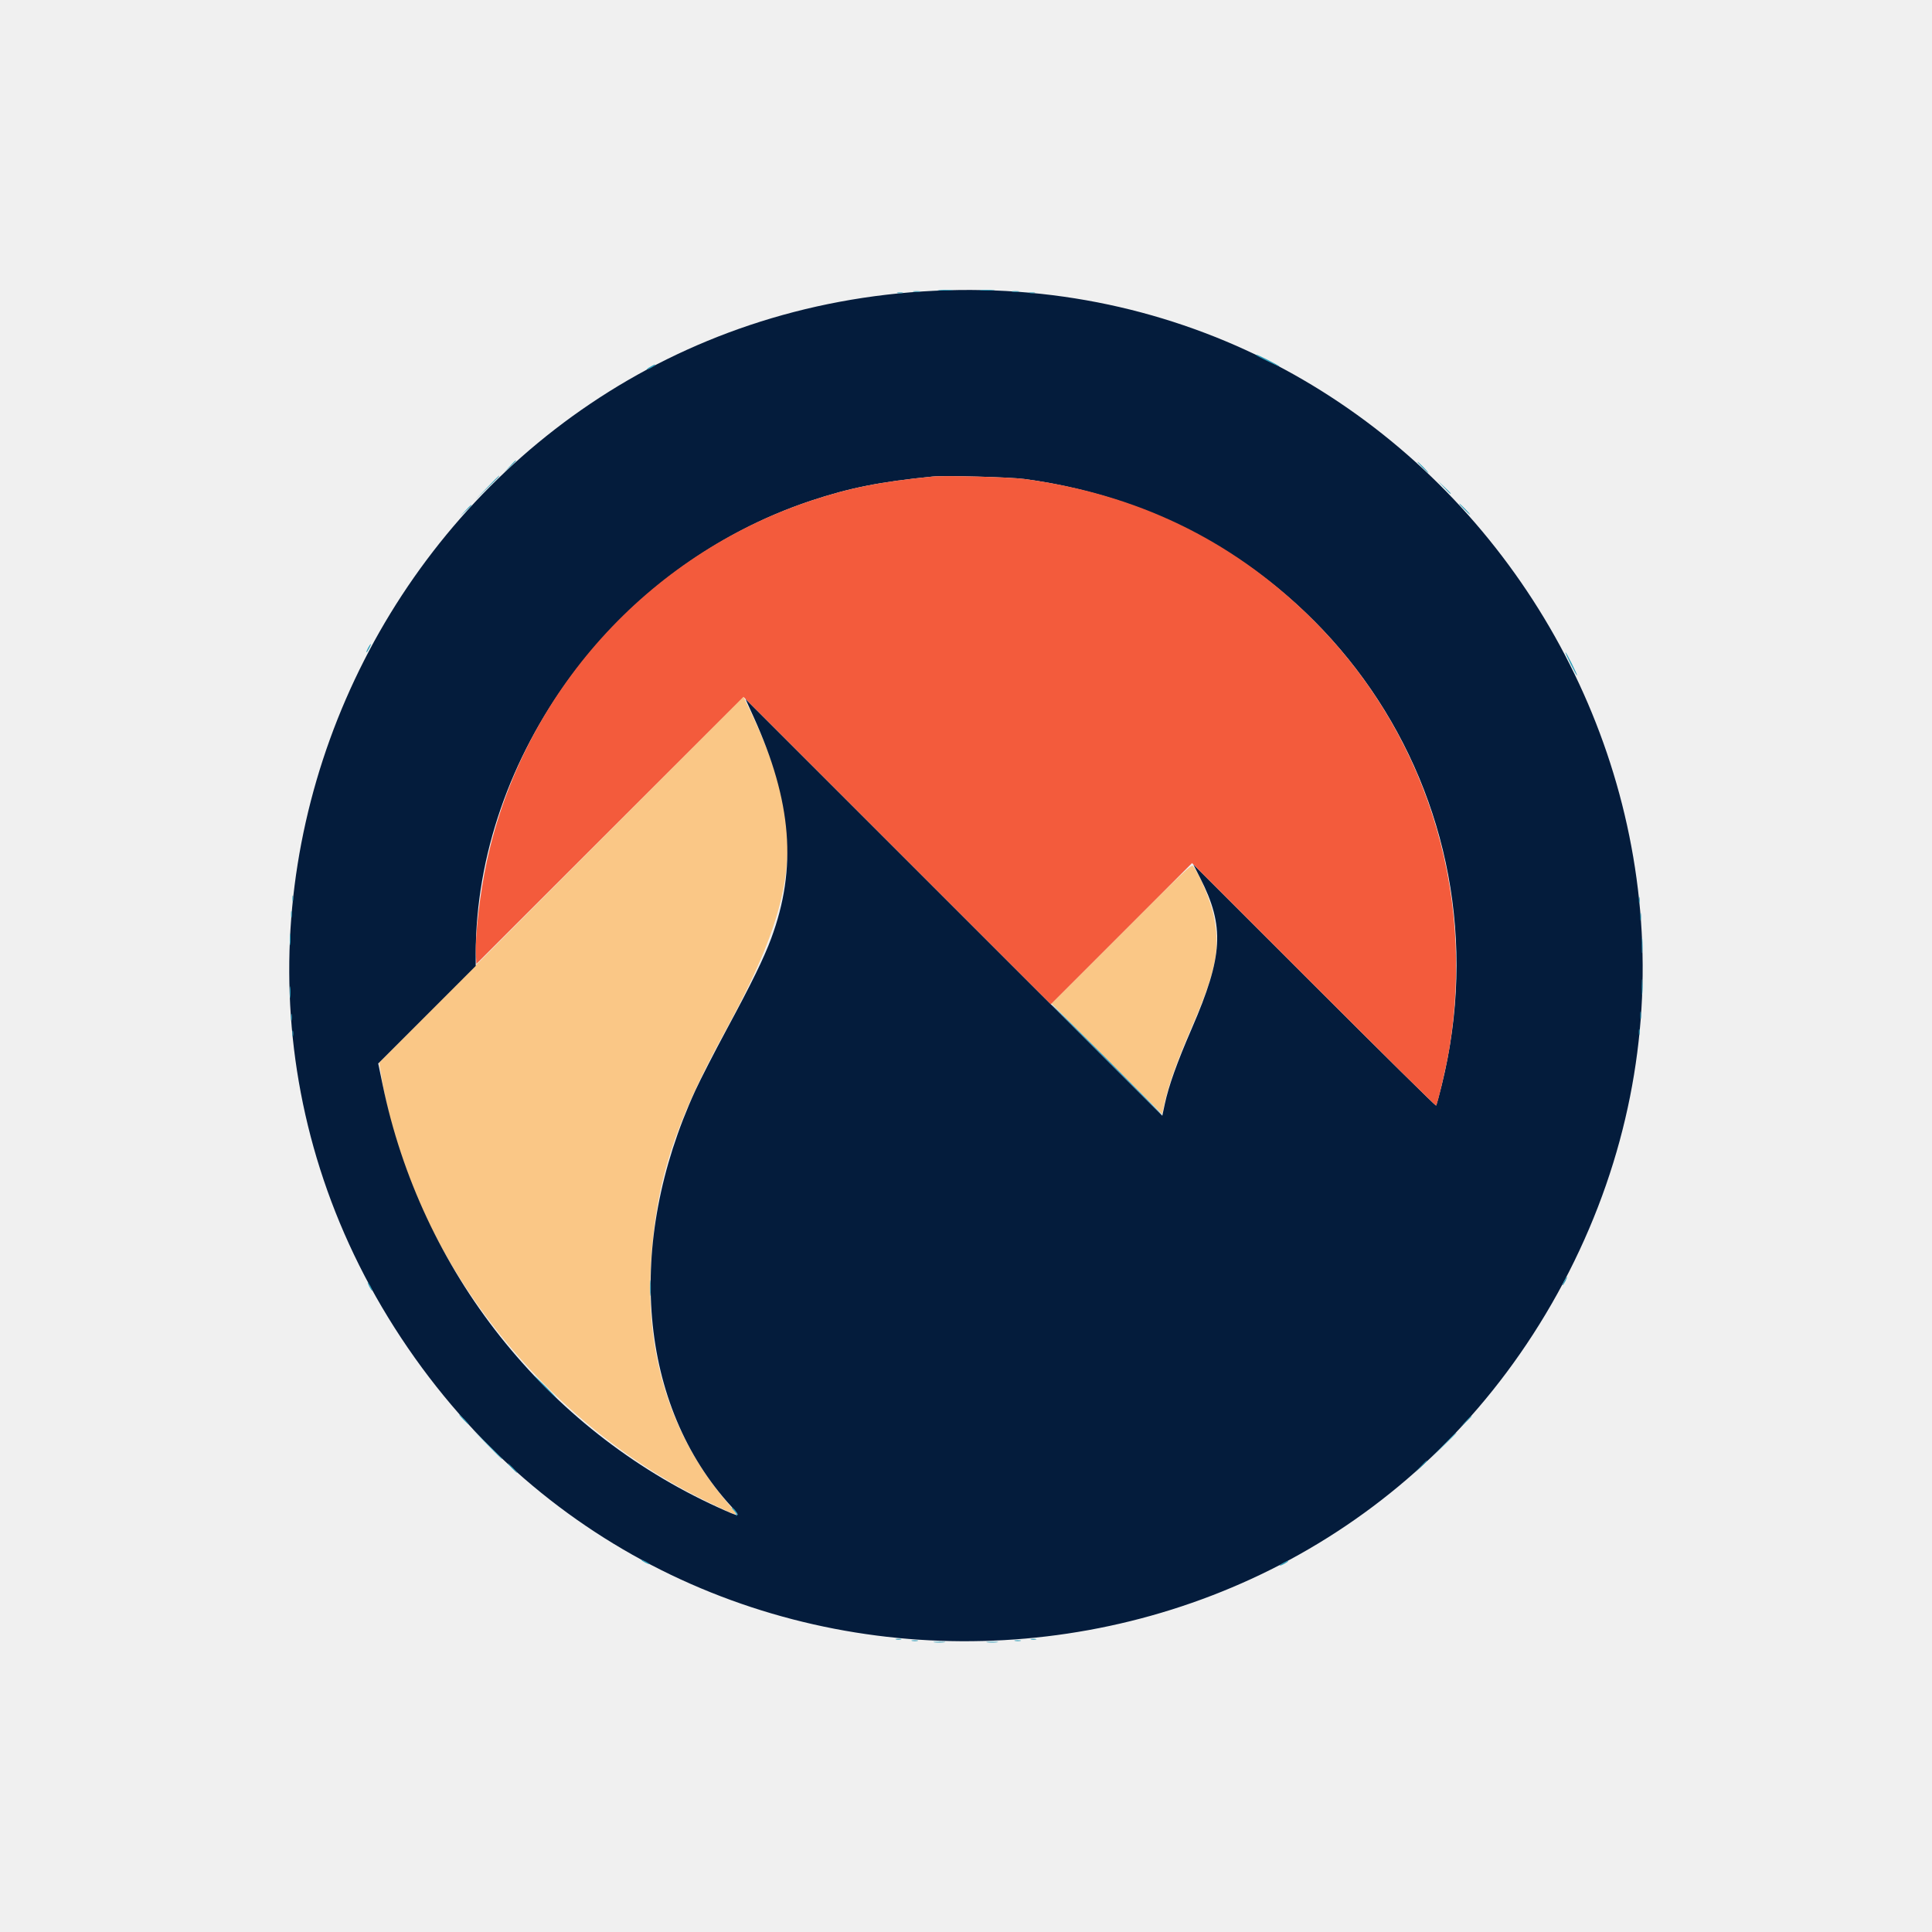
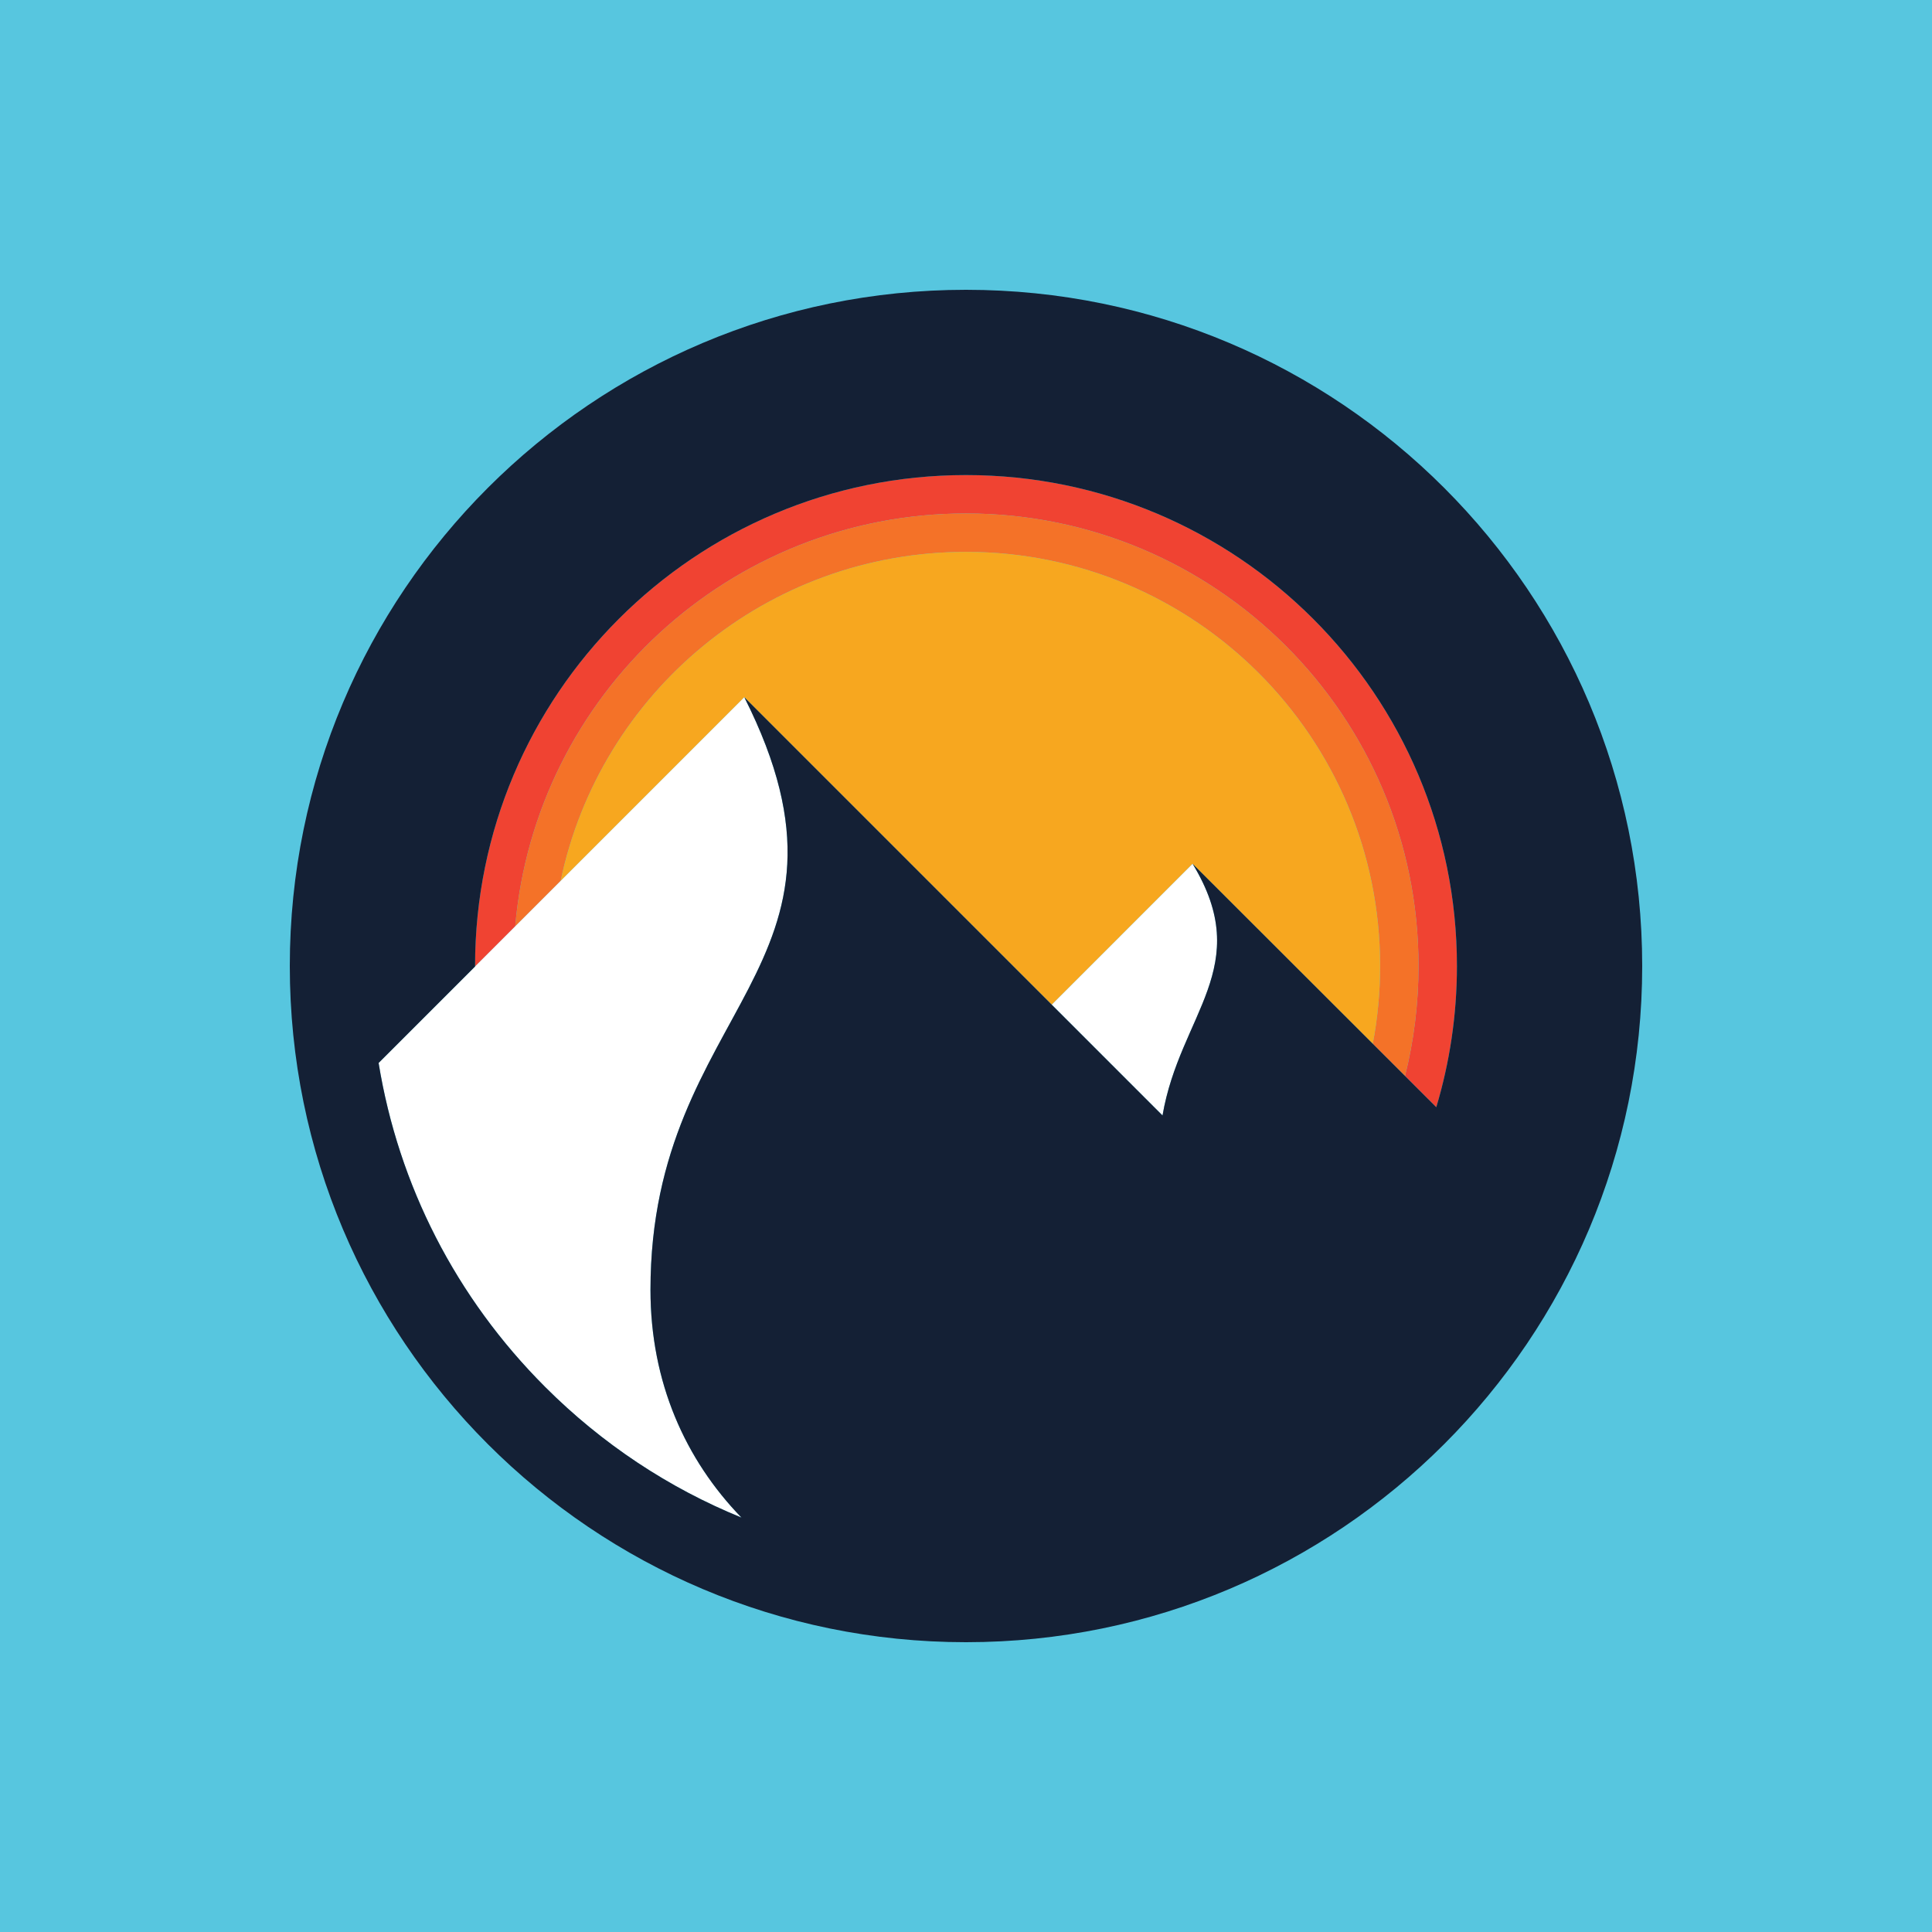
- <svg xmlns="http://www.w3.org/2000/svg" id="svg" version="1.1" width="400" height="400" viewBox="0, 0, 400,400">
-   <g id="svgg">
-     <path id="path0" d="M126.417 171.840 C 111.288 187.011,94.320 204.050,88.712 209.705 L 78.514 219.985 78.859 222.232 C 84.475 258.725,111.499 294.089,146.724 311.041 C 153.550 314.326,153.302 314.334,150.428 310.926 C 138.919 297.277,133.605 280.550,134.766 261.627 C 135.815 244.546,139.525 232.950,150.198 213.391 C 165.802 184.795,166.841 171.216,155.274 147.074 L 153.924 144.255 126.417 171.840 M232.181 193.303 L 217.710 207.778 229.160 219.225 L 240.610 230.672 241.131 228.295 C 241.947 224.576,243.698 219.681,246.653 212.858 C 251.846 200.866,252.713 196.456,251.250 189.456 C 250.630 186.487,248.405 181.144,247.036 179.335 C 246.689 178.877,245.261 180.220,232.181 193.303 " stroke="none" fill="#fac786" fill-rule="evenodd" />
-     <path id="path1" d="M193.521 60.198 C 85.364 65.345,23.471 186.859,83.076 277.034 C 142.206 366.489,276.156 358.907,324.827 263.350 C 373.283 168.217,300.184 55.123,193.521 60.198 M212.095 99.173 C 273.441 107.350,313.242 165.209,298.473 224.743 C 297.926 226.947,297.409 228.821,297.324 228.906 C 297.239 228.991,285.896 217.792,272.118 204.019 L 247.068 178.978 248.492 181.786 C 253.588 191.828,253.248 197.917,246.753 212.914 C 243.664 220.048,241.961 224.819,241.154 228.600 L 240.643 230.995 197.490 187.852 L 154.337 144.708 156.037 148.459 C 163.972 165.967,165.063 179.743,159.667 194.293 C 158.162 198.351,155.646 203.492,150.444 213.139 C 147.935 217.791,145.019 223.477,143.965 225.774 C 129.322 257.679,132.220 290.982,151.464 311.961 C 153.523 314.206,153.332 314.213,148.615 312.062 C 113.051 295.842,87.180 263.205,79.198 224.490 L 78.310 220.181 88.399 210.089 L 98.488 199.997 98.491 197.551 C 98.541 156.339,127.561 117.082,167.891 103.670 C 175.940 100.994,182.190 99.751,193.089 98.661 C 195.608 98.409,209.086 98.772,212.095 99.173 " stroke="none" fill="#041c3c" fill-rule="evenodd" />
-     <path id="path2" d="M193.089 98.661 C 182.190 99.751,175.940 100.994,167.891 103.670 C 134.073 114.916,108.379 143.485,100.808 178.258 C 99.366 184.883,98.337 193.734,98.541 197.769 L 98.632 199.570 126.277 171.923 L 153.923 144.276 185.745 176.098 L 217.567 207.919 232.182 193.305 L 246.796 178.691 271.982 203.876 C 285.835 217.728,297.239 228.991,297.324 228.906 C 297.624 228.606,299.474 220.692,300.042 217.279 C 305.590 183.945,294.821 150.691,270.944 127.426 C 254.719 111.616,235.224 102.256,212.095 99.173 C 209.086 98.772,195.608 98.409,193.089 98.661 " stroke="none" fill="#f35b3c" fill-rule="evenodd" />
-     <path id="path3" d="M194.465 60.111 C 195.222 60.171,196.389 60.170,197.057 60.110 C 197.725 60.049,197.106 60.001,195.680 60.001 C 194.255 60.002,193.708 60.052,194.465 60.111 M203.104 60.111 C 203.862 60.171,205.028 60.170,205.696 60.110 C 206.365 60.049,205.745 60.001,204.320 60.001 C 202.894 60.002,202.347 60.052,203.104 60.111 M189.129 60.390 C 189.485 60.459,190.068 60.459,190.425 60.390 C 190.781 60.322,190.490 60.266,189.777 60.266 C 189.064 60.266,188.772 60.322,189.129 60.390 M209.575 60.390 C 209.932 60.459,210.515 60.459,210.871 60.390 C 211.228 60.322,210.936 60.266,210.223 60.266 C 209.510 60.266,209.219 60.322,209.575 60.390 M185.817 60.674 C 186.094 60.746,186.548 60.746,186.825 60.674 C 187.102 60.601,186.875 60.542,186.321 60.542 C 185.767 60.542,185.540 60.601,185.817 60.674 M213.175 60.674 C 213.452 60.746,213.906 60.746,214.183 60.674 C 214.460 60.601,214.233 60.542,213.679 60.542 C 213.125 60.542,212.898 60.601,213.175 60.674 M260.067 73.545 C 260.360 73.815,264.939 76.017,264.939 75.888 C 264.939 75.728,260.459 73.434,260.146 73.434 C 260.036 73.434,260.001 73.484,260.067 73.545 M134.701 75.903 C 133.625 76.487,133.690 76.730,134.773 76.170 C 135.248 75.924,135.637 75.662,135.637 75.587 C 135.637 75.401,135.606 75.412,134.701 75.903 M105.530 96.544 L 104.392 97.768 105.616 96.630 C 106.754 95.571,106.972 95.320,106.754 95.320 C 106.707 95.320,106.156 95.871,105.530 96.544 M294.456 96.760 C 295.075 97.394,295.646 97.912,295.725 97.912 C 295.804 97.912,295.363 97.394,294.744 96.760 C 294.126 96.127,293.555 95.608,293.476 95.608 C 293.396 95.608,293.838 96.127,294.456 96.760 M100.786 101.008 L 98.344 103.528 100.864 101.086 C 103.204 98.819,103.515 98.488,103.305 98.488 C 103.262 98.488,102.128 99.622,100.786 101.008 M298.908 100.864 C 300.101 102.135,300.360 102.364,300.360 102.148 C 300.360 102.102,299.744 101.486,298.992 100.780 L 297.624 99.496 298.908 100.864 M303.096 105.400 C 303.714 106.033,304.285 106.551,304.365 106.551 C 304.444 106.551,304.002 106.033,303.384 105.400 C 302.765 104.766,302.194 104.248,302.115 104.248 C 302.036 104.248,302.477 104.766,303.096 105.400 M96.315 105.760 L 95.176 106.983 96.400 105.845 C 97.539 104.786,97.757 104.536,97.539 104.536 C 97.492 104.536,96.941 105.086,96.315 105.760 M76.170 134.197 C 75.924 134.672,75.788 135.061,75.867 135.061 C 75.946 135.061,76.212 134.672,76.458 134.197 C 76.704 133.722,76.840 133.333,76.761 133.333 C 76.681 133.333,76.416 133.722,76.170 134.197 M325.187 137.498 C 325.852 138.839,326.442 139.889,326.499 139.832 C 326.627 139.704,324.309 135.061,324.117 135.061 C 324.041 135.061,324.522 136.158,325.187 137.498 M60.542 186.033 C 60.542 186.587,60.601 186.814,60.674 186.537 C 60.746 186.260,60.746 185.806,60.674 185.529 C 60.601 185.252,60.542 185.479,60.542 186.033 M339.304 186.321 C 339.304 186.875,339.363 187.102,339.435 186.825 C 339.508 186.548,339.508 186.094,339.435 185.817 C 339.363 185.540,339.304 185.767,339.304 186.321 M60.260 189.345 C 60.263 189.978,60.322 190.204,60.391 189.845 C 60.460 189.487,60.457 188.969,60.385 188.694 C 60.313 188.418,60.257 188.711,60.260 189.345 M339.603 189.777 C 339.603 190.490,339.659 190.781,339.728 190.425 C 339.797 190.068,339.797 189.485,339.728 189.129 C 339.659 188.772,339.603 189.064,339.603 189.777 M59.994 194.528 C 59.995 195.637,60.047 196.055,60.109 195.458 C 60.172 194.860,60.171 193.953,60.107 193.442 C 60.043 192.931,59.992 193.420,59.994 194.528 M339.915 195.680 C 339.914 197.106,339.963 197.725,340.023 197.057 C 340.084 196.389,340.084 195.222,340.025 194.465 C 339.965 193.708,339.916 194.255,339.915 195.680 M339.915 204.320 C 339.914 205.745,339.963 206.365,340.023 205.696 C 340.084 205.028,340.084 203.862,340.025 203.104 C 339.965 202.347,339.916 202.894,339.915 204.320 M59.994 205.472 C 59.995 206.580,60.047 206.999,60.109 206.401 C 60.172 205.804,60.171 204.896,60.107 204.385 C 60.043 203.874,59.992 204.363,59.994 205.472 M229.086 219.438 C 235.420 225.774,240.667 230.958,240.746 230.958 C 240.825 230.958,235.708 225.774,229.374 219.438 C 223.040 213.103,217.792 207.919,217.713 207.919 C 217.634 207.919,222.752 213.103,229.086 219.438 M339.603 210.223 C 339.603 210.936,339.659 211.228,339.728 210.871 C 339.797 210.515,339.797 209.932,339.728 209.575 C 339.659 209.219,339.603 209.510,339.603 210.223 M60.260 210.655 C 60.263 211.289,60.322 211.514,60.391 211.156 C 60.460 210.798,60.457 210.279,60.385 210.004 C 60.313 209.729,60.257 210.022,60.260 210.655 M339.304 213.679 C 339.304 214.233,339.363 214.460,339.435 214.183 C 339.508 213.906,339.508 213.452,339.435 213.175 C 339.363 212.898,339.304 213.125,339.304 213.679 M60.542 213.967 C 60.542 214.521,60.601 214.748,60.674 214.471 C 60.746 214.194,60.746 213.740,60.674 213.463 C 60.601 213.186,60.542 213.413,60.542 213.967 M134.589 266.667 C 134.589 268.171,134.638 268.787,134.697 268.035 C 134.756 267.282,134.756 266.051,134.697 265.299 C 134.638 264.546,134.589 265.162,134.589 266.667 M323.830 265.227 C 323.584 265.702,323.448 266.091,323.527 266.091 C 323.607 266.091,323.872 265.702,324.118 265.227 C 324.364 264.752,324.500 264.363,324.421 264.363 C 324.342 264.363,324.076 264.752,323.830 265.227 M76.458 266.379 C 76.704 266.854,76.969 267.243,77.049 267.243 C 77.128 267.243,76.992 266.854,76.746 266.379 C 76.500 265.904,76.234 265.515,76.155 265.515 C 76.076 265.515,76.212 265.904,76.458 266.379 M112.743 287.113 C 114.003 288.380,115.098 289.417,115.177 289.417 C 115.256 289.417,114.291 288.380,113.031 287.113 C 111.771 285.846,110.676 284.809,110.597 284.809 C 110.517 284.809,111.483 285.846,112.743 287.113 M95.896 293.880 C 96.434 294.435,96.938 294.888,97.017 294.888 C 97.096 294.888,96.722 294.435,96.184 293.880 C 95.647 293.326,95.143 292.873,95.063 292.873 C 94.984 292.873,95.359 293.326,95.896 293.880 M303.370 294.384 L 302.232 295.608 303.456 294.470 C 304.594 293.411,304.812 293.161,304.594 293.161 C 304.547 293.161,303.996 293.711,303.370 294.384 M100.787 298.992 C 102.447 300.695,103.840 302.088,103.883 302.088 C 104.091 302.088,103.739 301.719,100.864 298.915 L 97.768 295.896 100.787 298.992 M298.914 299.136 L 296.472 301.656 298.992 299.214 C 300.378 297.872,301.512 296.738,301.512 296.695 C 301.512 296.485,301.181 296.796,298.914 299.136 M294.155 303.600 L 293.017 304.824 294.240 303.685 C 295.379 302.627,295.597 302.376,295.379 302.376 C 295.332 302.376,294.781 302.927,294.155 303.600 M105.976 303.960 C 106.513 304.514,107.017 304.968,107.096 304.968 C 107.176 304.968,106.801 304.514,106.263 303.960 C 105.726 303.405,105.222 302.952,105.143 302.952 C 105.063 302.952,105.438 303.405,105.976 303.960 M152.004 312.836 C 152.350 313.204,152.535 313.614,152.414 313.746 C 152.294 313.879,152.368 313.888,152.577 313.767 C 152.927 313.565,152.003 312.167,151.519 312.167 C 151.440 312.167,151.658 312.468,152.004 312.836 M132.757 322.951 C 132.757 323.031,133.146 323.296,133.621 323.542 C 134.096 323.788,134.485 323.924,134.485 323.845 C 134.485 323.766,134.096 323.500,133.621 323.254 C 133.146 323.008,132.757 322.872,132.757 322.951 M265.731 323.563 C 264.654 324.147,264.720 324.390,265.803 323.830 C 266.278 323.584,266.667 323.322,266.667 323.247 C 266.667 323.061,266.636 323.072,265.731 323.563 M185.529 339.435 C 185.806 339.508,186.260 339.508,186.537 339.435 C 186.814 339.363,186.587 339.304,186.033 339.304 C 185.479 339.304,185.252 339.363,185.529 339.435 M213.463 339.435 C 213.740 339.508,214.194 339.508,214.471 339.435 C 214.748 339.363,214.521 339.304,213.967 339.304 C 213.413 339.304,213.186 339.363,213.463 339.435 M188.844 339.729 C 189.202 339.797,189.721 339.795,189.996 339.723 C 190.271 339.651,189.978 339.594,189.345 339.597 C 188.711 339.601,188.486 339.660,188.844 339.729 M210.155 339.729 C 210.513 339.797,211.031 339.795,211.306 339.723 C 211.582 339.651,211.289 339.594,210.655 339.597 C 210.022 339.601,209.796 339.660,210.155 339.729 M193.442 340.021 C 193.953 340.084,194.860 340.085,195.458 340.023 C 196.055 339.961,195.637 339.909,194.528 339.907 C 193.420 339.906,192.931 339.957,193.442 340.021 M204.385 340.021 C 204.896 340.084,205.804 340.085,206.401 340.023 C 206.999 339.961,206.580 339.909,205.472 339.907 C 204.363 339.906,203.874 339.957,204.385 340.021 " stroke="none" fill="#2e9cb8" fill-rule="evenodd" />
+ <svg xmlns="http://www.w3.org/2000/svg" version="1.1" id="svg2" xml:space="preserve" width="1333.333" height="1333.333" viewBox="0 0 1333.333 1333.333">
+   <defs id="defs6" />
+   <g id="g10" transform="matrix(1.333333,0,0,-1.333333,0,1333.333)">
+     <g id="g12" transform="scale(0.1)">
+       <path d="M 0,0 H 10000 V 10000 H 0 V 0" style="fill:#57c6df;fill-opacity:1;fill-rule:nonzero;stroke:none" id="path14" />
+       <path d="m 5000,7342.29 c 1293.56,0 2342.26,-1048.7 2342.26,-2342.3 0,-196.39 -24.3,-387.09 -69.84,-569.37 l 161.78,-161.57 c 69.4,231.5 106.9,476.81 106.9,730.94 0,1403.44 -1137.68,2541.11 -2541.1,2541.11 -1403.42,0 -2541.09,-1137.67 -2541.09,-2541.11 0,-0.89 0.03,-1.75 0.03,-2.65 l 207.84,207.85 c 103.96,1197.49 1108.81,2137.1 2333.22,2137.1" style="fill:#f04332;fill-opacity:1;fill-rule:nonzero;stroke:none" id="path16" />
+       <path d="m 5000,7342.29 c -1224.41,0 -2229.26,-939.61 -2333.22,-2137.1 l 235.15,235.15 c 203.11,972.52 1065.29,1703.11 2098.07,1703.11 1183.74,0 2143.43,-959.7 2143.43,-2143.46 0,-137.66 -13.13,-272.23 -37.94,-402.64 l 166.93,-166.73 c 45.54,182.28 69.84,372.98 69.84,569.37 0,1293.6 -1048.7,2342.3 -2342.26,2342.3" style="fill:#f47228;fill-opacity:1;fill-rule:nonzero;stroke:none" id="path18" />
+       <path d="m 5000,7143.45 c -1032.78,0 -1894.96,-730.59 -2098.07,-1703.11 l 950.66,950.66 1591.33,-1591.39 729.07,729.14 932.5,-931.4 c 24.81,130.41 37.94,264.98 37.94,402.64 0,1183.76 -959.69,2143.46 -2143.43,2143.46" style="fill:#f7a71f;fill-opacity:1;fill-rule:nonzero;stroke:none" id="path20" />
+       <path d="m 6017.2,4226.33 c 89.39,524.73 480.21,769.14 155.79,1302.42 l -729.07,-729.14 573.28,-573.28" style="fill:#ffffff;fill-opacity:1;fill-rule:nonzero;stroke:none" id="path22" />
+       <path d="m 3366.89,3323.94 c 0,1471.92 1192.59,1665.31 485.7,3067.06 l -950.66,-950.66 -235.15,-235.15 -207.84,-207.85 -499.28,-499.27 c 102.98,-632.16 399.92,-1214.84 861.74,-1676.67 295.55,-295.55 640.64,-523.5 1016.46,-676.43 -290.57,299.75 -470.97,699.97 -470.97,1178.97" style="fill:#ffffff;fill-opacity:1;fill-rule:nonzero;stroke:none" id="path24" />
+       <path d="m 2821.4,2821.4 c -461.82,461.83 -758.76,1044.51 -861.74,1676.67 l 499.28,499.27 c 0,0.9 -0.03,1.76 -0.03,2.65 0,1403.44 1137.67,2541.11 2541.09,2541.11 1403.42,0 2541.1,-1137.67 2541.1,-2541.11 0,-254.13 -37.5,-499.44 -106.9,-730.94 l -161.78,161.57 -166.93,166.73 -932.5,931.4 c 324.42,-533.28 -66.4,-777.69 -155.79,-1302.42 L 5443.92,4799.61 3852.59,6391 c 706.89,-1401.75 -485.7,-1595.14 -485.7,-3067.06 0,-479 180.4,-879.22 470.97,-1178.97 -375.82,152.93 -720.91,380.88 -1016.46,676.43 z M 5000,8500 C 3066.98,8500 1500,6933.02 1500,4999.99 1500,3066.95 3066.98,1500 5000,1500 6933.02,1500 8500,3066.95 8500,4999.99 8500,6933.02 6933.02,8500 5000,8500" style="fill:#142035;fill-opacity:1;fill-rule:nonzero;stroke:none" id="path26" />
+     </g>
  </g>
</svg>
